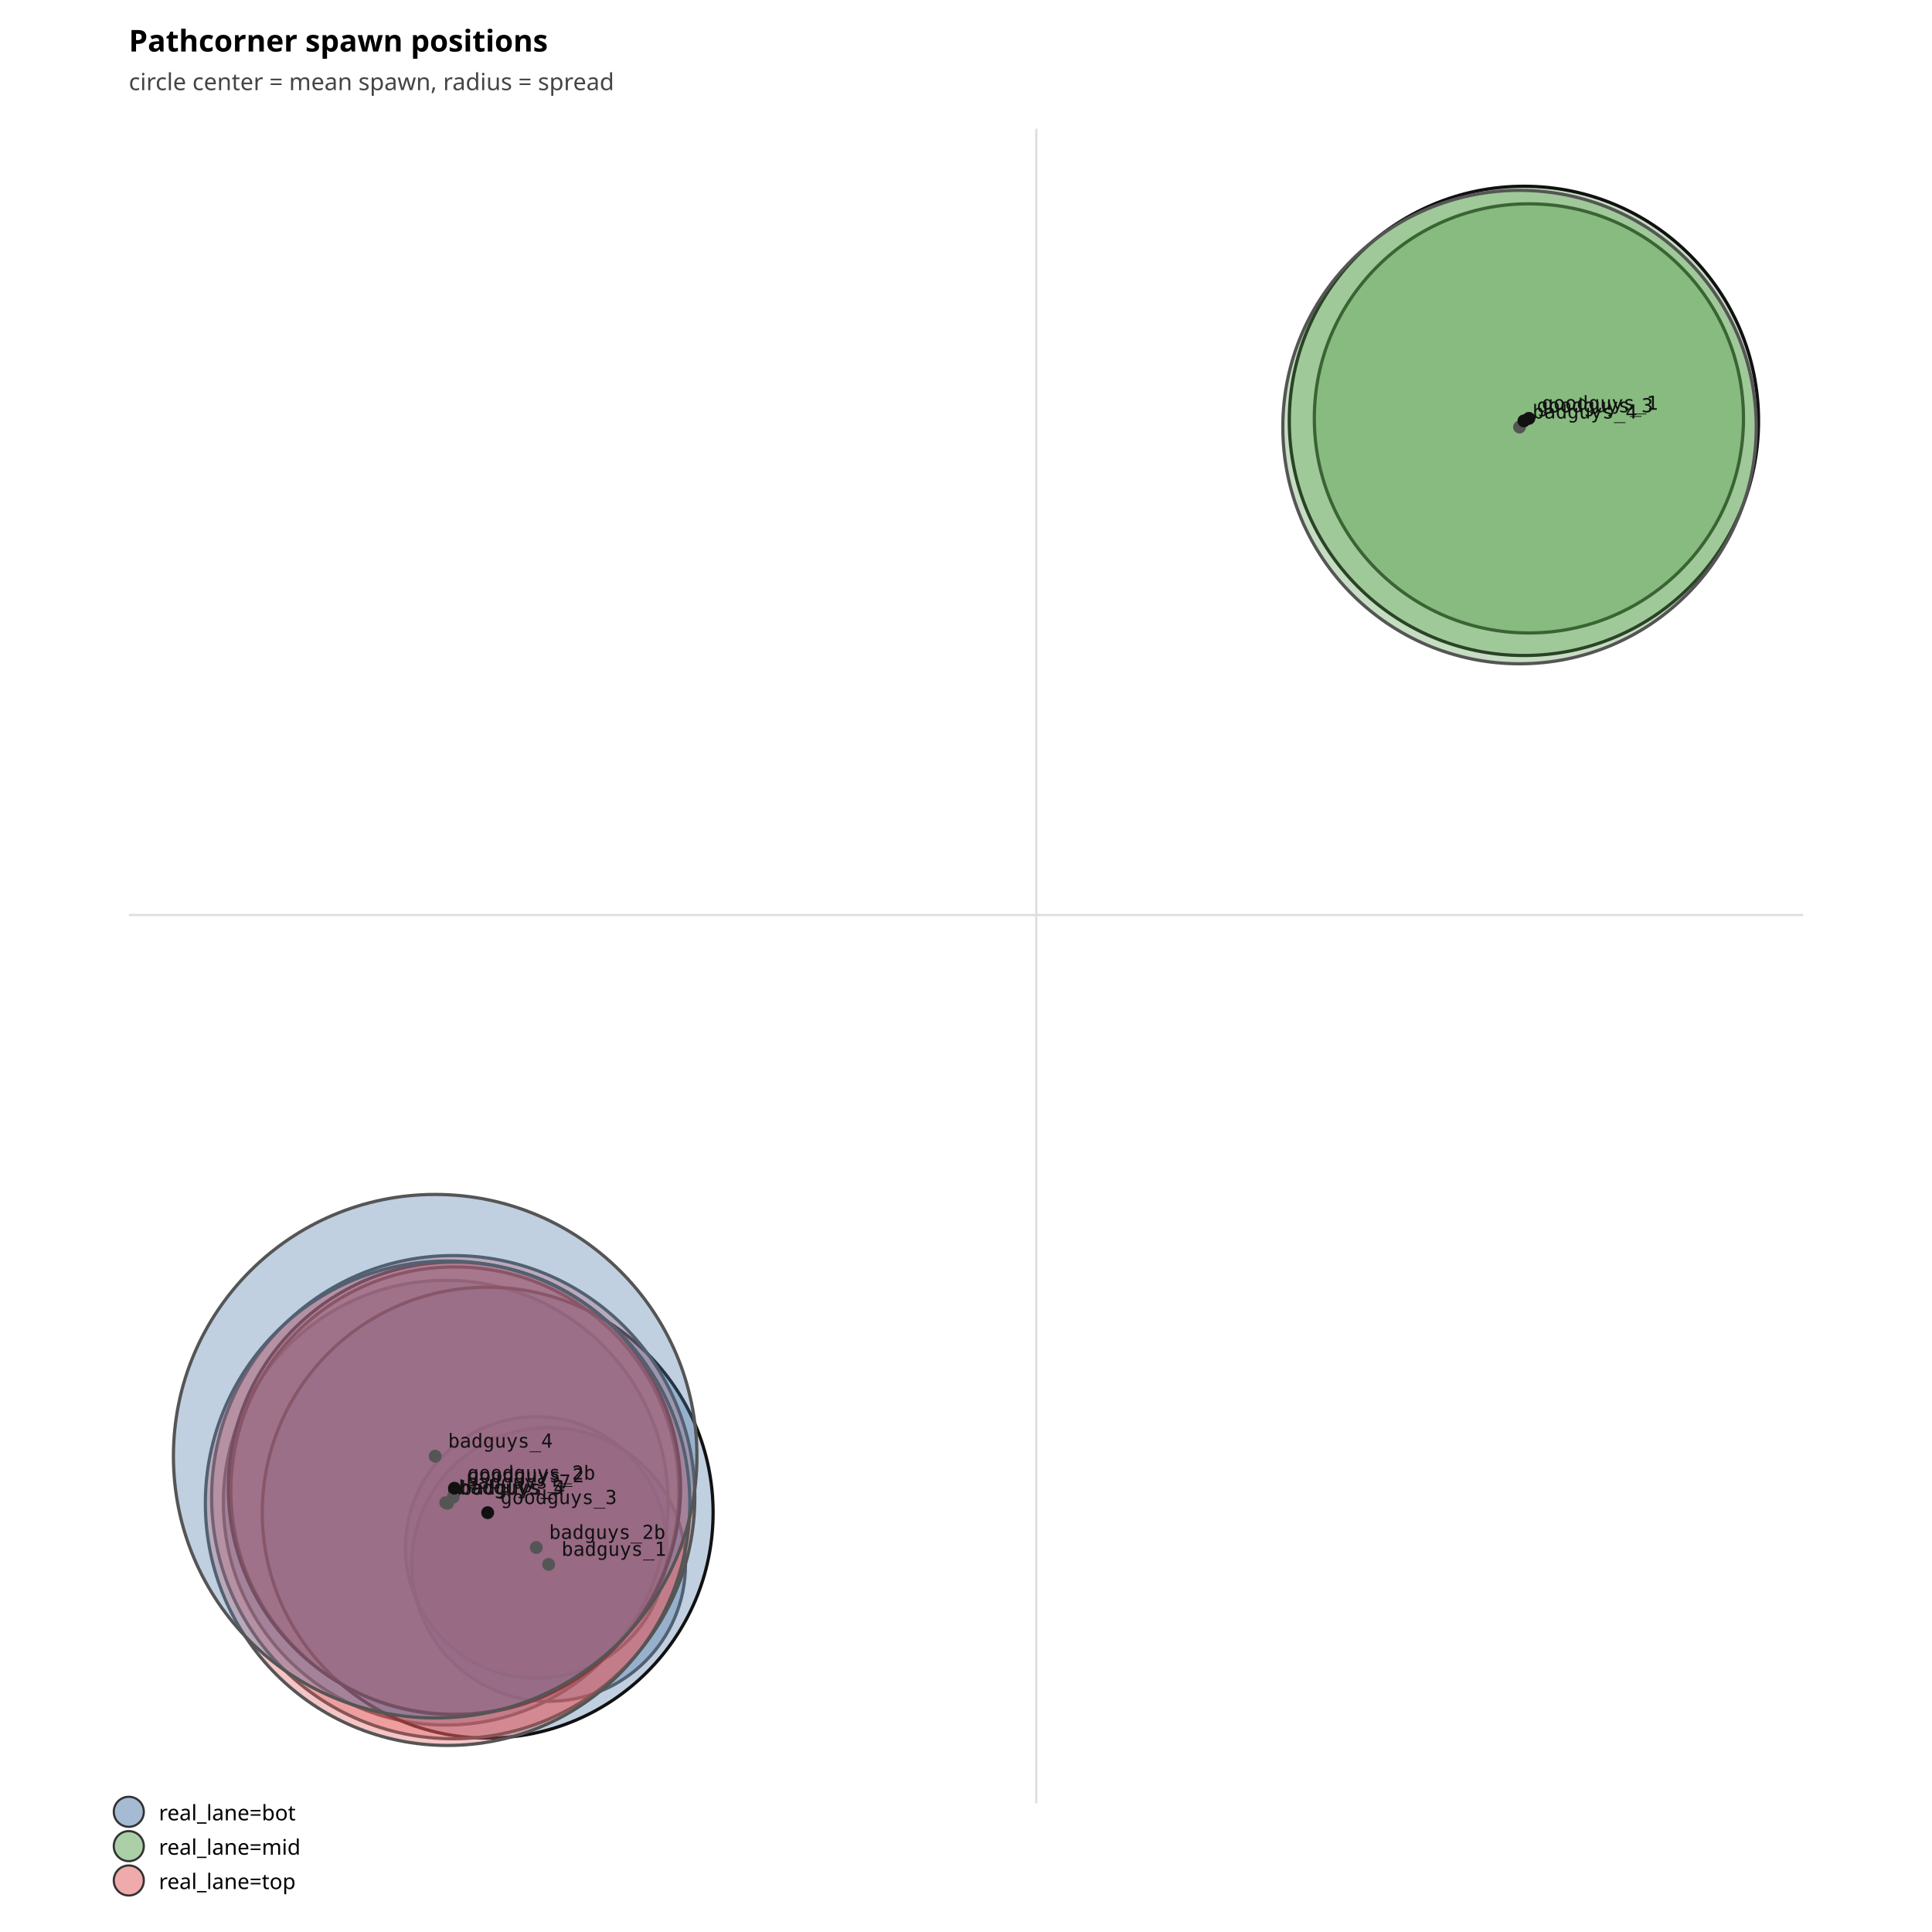
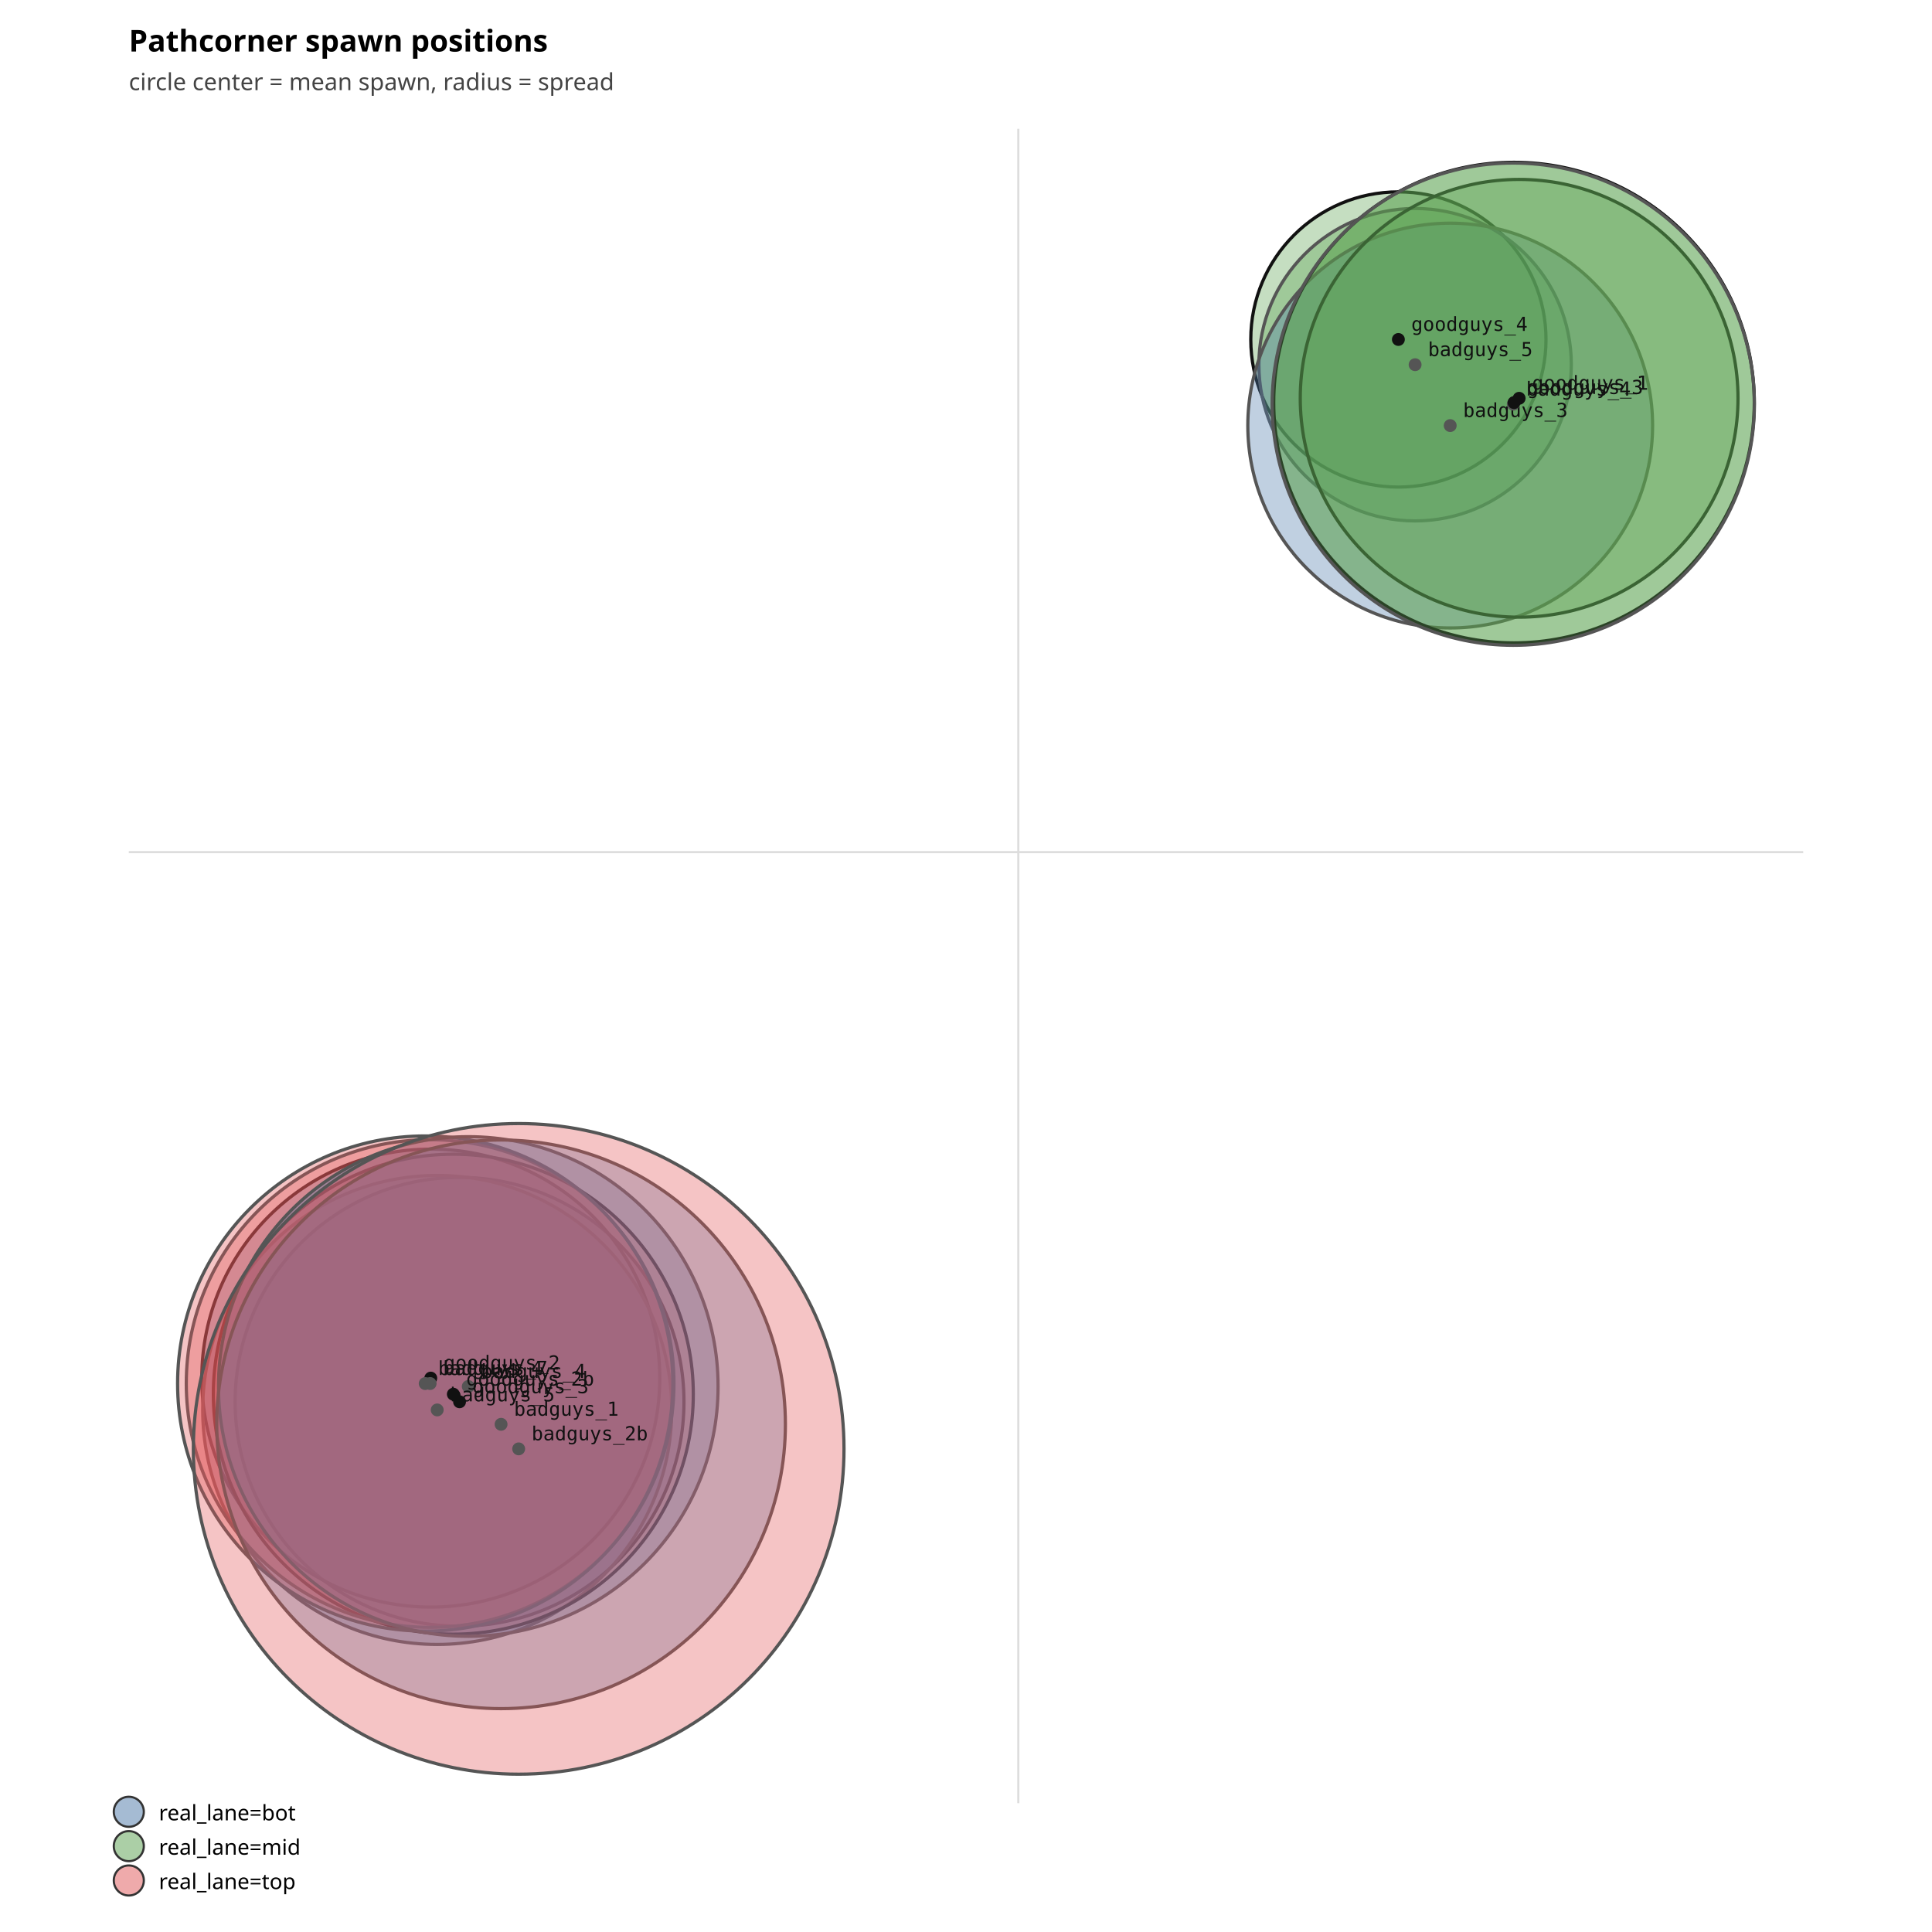
<svg xmlns="http://www.w3.org/2000/svg" width="900" height="900" viewBox="0 0 900 900">
  <defs>
    <style id="lane-bot" />
    <style id="lane-mid" />
    <style id="lane-top" />
  </defs>
  <text x="60" y="24" font-family="sans-serif" font-size="14" font-weight="bold">Pathcorner spawn positions</text>
  <text x="60" y="42" font-family="sans-serif" font-size="11" fill="#444">circle center = mean spawn, radius = spread</text>
-   <line x1="482.746" y1="60" x2="482.746" y2="840" stroke="#ddd" stroke-width="1" />
-   <line x1="60" y1="426.246" x2="840" y2="426.246" stroke="#ddd" stroke-width="1" />
-   <circle cx="249.80" cy="720.89" r="60.92" fill="#E15759" fill-opacity="0.35" stroke="#555555" stroke-width="1.5" />
-   <circle cx="255.57" cy="728.77" r="63.76" fill="#4C78A8" fill-opacity="0.35" stroke="#555555" stroke-width="1.5" />
-   <circle cx="712.22" cy="194.90" r="99.96" fill="#59A14F" fill-opacity="0.35" stroke="#111111" stroke-width="1.5" />
-   <circle cx="207.65" cy="700.01" r="103.58" fill="#4C78A8" fill-opacity="0.35" stroke="#555555" stroke-width="1.5" />
-   <circle cx="211.89" cy="694.51" r="104.32" fill="#4C78A8" fill-opacity="0.35" stroke="#111111" stroke-width="1.5" />
-   <circle cx="227.18" cy="704.65" r="105.01" fill="#4C78A8" fill-opacity="0.35" stroke="#111111" stroke-width="1.5" />
-   <circle cx="211.69" cy="693.26" r="105.33" fill="#E15759" fill-opacity="0.35" stroke="#111111" stroke-width="1.5" />
-   <circle cx="709.90" cy="196.06" r="109.30" fill="#59A14F" fill-opacity="0.35" stroke="#111111" stroke-width="1.5" />
-   <circle cx="707.86" cy="198.94" r="110.27" fill="#59A14F" fill-opacity="0.35" stroke="#555555" stroke-width="1.5" />
-   <circle cx="211.13" cy="697.43" r="112.54" fill="#E15759" fill-opacity="0.35" stroke="#555555" stroke-width="1.5" />
-   <circle cx="208.50" cy="700.26" r="112.83" fill="#E15759" fill-opacity="0.35" stroke="#555555" stroke-width="1.5" />
-   <circle cx="202.72" cy="678.35" r="121.93" fill="#4C78A8" fill-opacity="0.35" stroke="#555555" stroke-width="1.5" />
-   <circle cx="255.57" cy="728.77" r="3" fill="#555555" />
-   <text x="261.57" y="724.77" font-family="monospace" font-size="9" fill="#111">badguys_1</text>
-   <circle cx="202.72" cy="678.35" r="3" fill="#555555" />
-   <text x="208.72" y="674.35" font-family="monospace" font-size="9" fill="#111">badguys_4</text>
-   <circle cx="207.65" cy="700.01" r="3" fill="#555555" />
-   <text x="213.65" y="696.01" font-family="monospace" font-size="9" fill="#111">badguys_5</text>
-   <circle cx="211.89" cy="694.51" r="3" fill="#111111" />
-   <text x="217.89" y="690.51" font-family="monospace" font-size="9" fill="#111">goodguys_2</text>
-   <circle cx="227.18" cy="704.65" r="3" fill="#111111" />
-   <text x="233.18" y="700.65" font-family="monospace" font-size="9" fill="#111">goodguys_3</text>
-   <circle cx="707.86" cy="198.94" r="3" fill="#555555" />
-   <text x="713.86" y="194.94" font-family="monospace" font-size="9" fill="#111">badguys_4</text>
-   <circle cx="211.13" cy="697.43" r="3" fill="#555555" />
-   <text x="217.13" y="693.43" font-family="monospace" font-size="9" fill="#111">badguys_7</text>
-   <circle cx="712.22" cy="194.90" r="3" fill="#111111" />
-   <text x="718.22" y="190.90" font-family="monospace" font-size="9" fill="#111">goodguys_1</text>
-   <circle cx="709.90" cy="196.06" r="3" fill="#111111" />
-   <text x="715.90" y="192.06" font-family="monospace" font-size="9" fill="#111">goodguys_3</text>
-   <circle cx="249.80" cy="720.89" r="3" fill="#555555" />
-   <text x="255.80" y="716.89" font-family="monospace" font-size="9" fill="#111">badguys_2b</text>
-   <circle cx="208.50" cy="700.26" r="3" fill="#555555" />
-   <text x="214.50" y="696.26" font-family="monospace" font-size="9" fill="#111">badguys_4</text>
-   <circle cx="211.69" cy="693.26" r="3" fill="#111111" />
-   <text x="217.69" y="689.26" font-family="monospace" font-size="9" fill="#111">goodguys_2b</text>
+   <line x1="474.368" y1="60" x2="474.368" y2="840" stroke="#ddd" stroke-width="1" />
+   <line x1="60" y1="396.96" x2="840" y2="396.96" stroke="#ddd" stroke-width="1" />
+   <circle cx="651.42" cy="158.14" r="68.76" fill="#59A14F" fill-opacity="0.35" stroke="#111111" stroke-width="1.5" />
+   <circle cx="659.21" cy="169.89" r="72.77" fill="#59A14F" fill-opacity="0.35" stroke="#555555" stroke-width="1.5" />
+   <circle cx="675.56" cy="198.25" r="94.28" fill="#4C78A8" fill-opacity="0.35" stroke="#555555" stroke-width="1.5" />
+   <circle cx="707.67" cy="185.54" r="101.96" fill="#59A14F" fill-opacity="0.35" stroke="#111111" stroke-width="1.5" />
+   <circle cx="214.08" cy="653.01" r="104.54" fill="#4C78A8" fill-opacity="0.35" stroke="#111111" stroke-width="1.5" />
+   <circle cx="200.67" cy="641.97" r="106.67" fill="#4C78A8" fill-opacity="0.35" stroke="#111111" stroke-width="1.5" />
+   <circle cx="203.67" cy="656.80" r="109.24" fill="#4C78A8" fill-opacity="0.35" stroke="#555555" stroke-width="1.5" />
+   <circle cx="211.18" cy="649.47" r="111.79" fill="#E15759" fill-opacity="0.35" stroke="#111111" stroke-width="1.5" />
+   <circle cx="705.28" cy="187.54" r="111.93" fill="#59A14F" fill-opacity="0.35" stroke="#111111" stroke-width="1.5" />
+   <circle cx="704.94" cy="188.28" r="112.33" fill="#59A14F" fill-opacity="0.35" stroke="#555555" stroke-width="1.5" />
+   <circle cx="200.37" cy="644.50" r="113.59" fill="#E15759" fill-opacity="0.35" stroke="#555555" stroke-width="1.5" />
+   <circle cx="198.07" cy="644.51" r="115.34" fill="#E15759" fill-opacity="0.35" stroke="#555555" stroke-width="1.5" />
+   <circle cx="218.14" cy="645.88" r="116.37" fill="#4C78A8" fill-opacity="0.35" stroke="#555555" stroke-width="1.5" />
+   <circle cx="233.42" cy="663.50" r="132.45" fill="#4C78A8" fill-opacity="0.35" stroke="#555555" stroke-width="1.5" />
+   <circle cx="241.62" cy="674.94" r="151.55" fill="#E15759" fill-opacity="0.35" stroke="#555555" stroke-width="1.5" />
+   <circle cx="233.42" cy="663.50" r="3" fill="#555555" />
+   <text x="239.42" y="659.50" font-family="monospace" font-size="9" fill="#111">badguys_1</text>
+   <circle cx="675.56" cy="198.25" r="3" fill="#555555" />
+   <text x="681.56" y="194.25" font-family="monospace" font-size="9" fill="#111">badguys_3</text>
+   <circle cx="218.14" cy="645.88" r="3" fill="#555555" />
+   <text x="224.14" y="641.88" font-family="monospace" font-size="9" fill="#111">badguys_4</text>
+   <circle cx="203.67" cy="656.80" r="3" fill="#555555" />
+   <text x="209.67" y="652.80" font-family="monospace" font-size="9" fill="#111">badguys_5</text>
+   <circle cx="200.67" cy="641.97" r="3" fill="#111111" />
+   <text x="206.67" y="637.97" font-family="monospace" font-size="9" fill="#111">goodguys_2</text>
+   <circle cx="214.08" cy="653.01" r="3" fill="#111111" />
+   <text x="220.08" y="649.01" font-family="monospace" font-size="9" fill="#111">goodguys_3</text>
+   <circle cx="704.94" cy="188.28" r="3" fill="#555555" />
+   <text x="710.94" y="184.28" font-family="monospace" font-size="9" fill="#111">badguys_4</text>
+   <circle cx="659.21" cy="169.89" r="3" fill="#555555" />
+   <text x="665.21" y="165.89" font-family="monospace" font-size="9" fill="#111">badguys_5</text>
+   <circle cx="200.37" cy="644.50" r="3" fill="#555555" />
+   <text x="206.37" y="640.50" font-family="monospace" font-size="9" fill="#111">badguys_7</text>
+   <circle cx="707.67" cy="185.54" r="3" fill="#111111" />
+   <text x="713.67" y="181.54" font-family="monospace" font-size="9" fill="#111">goodguys_1</text>
+   <circle cx="705.28" cy="187.54" r="3" fill="#111111" />
+   <text x="711.28" y="183.54" font-family="monospace" font-size="9" fill="#111">goodguys_3</text>
+   <circle cx="651.42" cy="158.14" r="3" fill="#111111" />
+   <text x="657.42" y="154.14" font-family="monospace" font-size="9" fill="#111">goodguys_4</text>
+   <circle cx="241.62" cy="674.94" r="3" fill="#555555" />
+   <text x="247.62" y="670.94" font-family="monospace" font-size="9" fill="#111">badguys_2b</text>
+   <circle cx="198.07" cy="644.51" r="3" fill="#555555" />
+   <text x="204.07" y="640.51" font-family="monospace" font-size="9" fill="#111">badguys_4</text>
+   <circle cx="211.18" cy="649.47" r="3" fill="#111111" />
+   <text x="217.18" y="645.47" font-family="monospace" font-size="9" fill="#111">goodguys_2b</text>
  <circle cx="60" cy="844" r="7" fill="#4C78A8" fill-opacity="0.5" stroke="#333" />
  <text x="74" y="848" font-family="sans-serif" font-size="10">real_lane=bot</text>
  <circle cx="60" cy="860" r="7" fill="#59A14F" fill-opacity="0.5" stroke="#333" />
  <text x="74" y="864" font-family="sans-serif" font-size="10">real_lane=mid</text>
  <circle cx="60" cy="876" r="7" fill="#E15759" fill-opacity="0.5" stroke="#333" />
  <text x="74" y="880" font-family="sans-serif" font-size="10">real_lane=top</text>
</svg>
